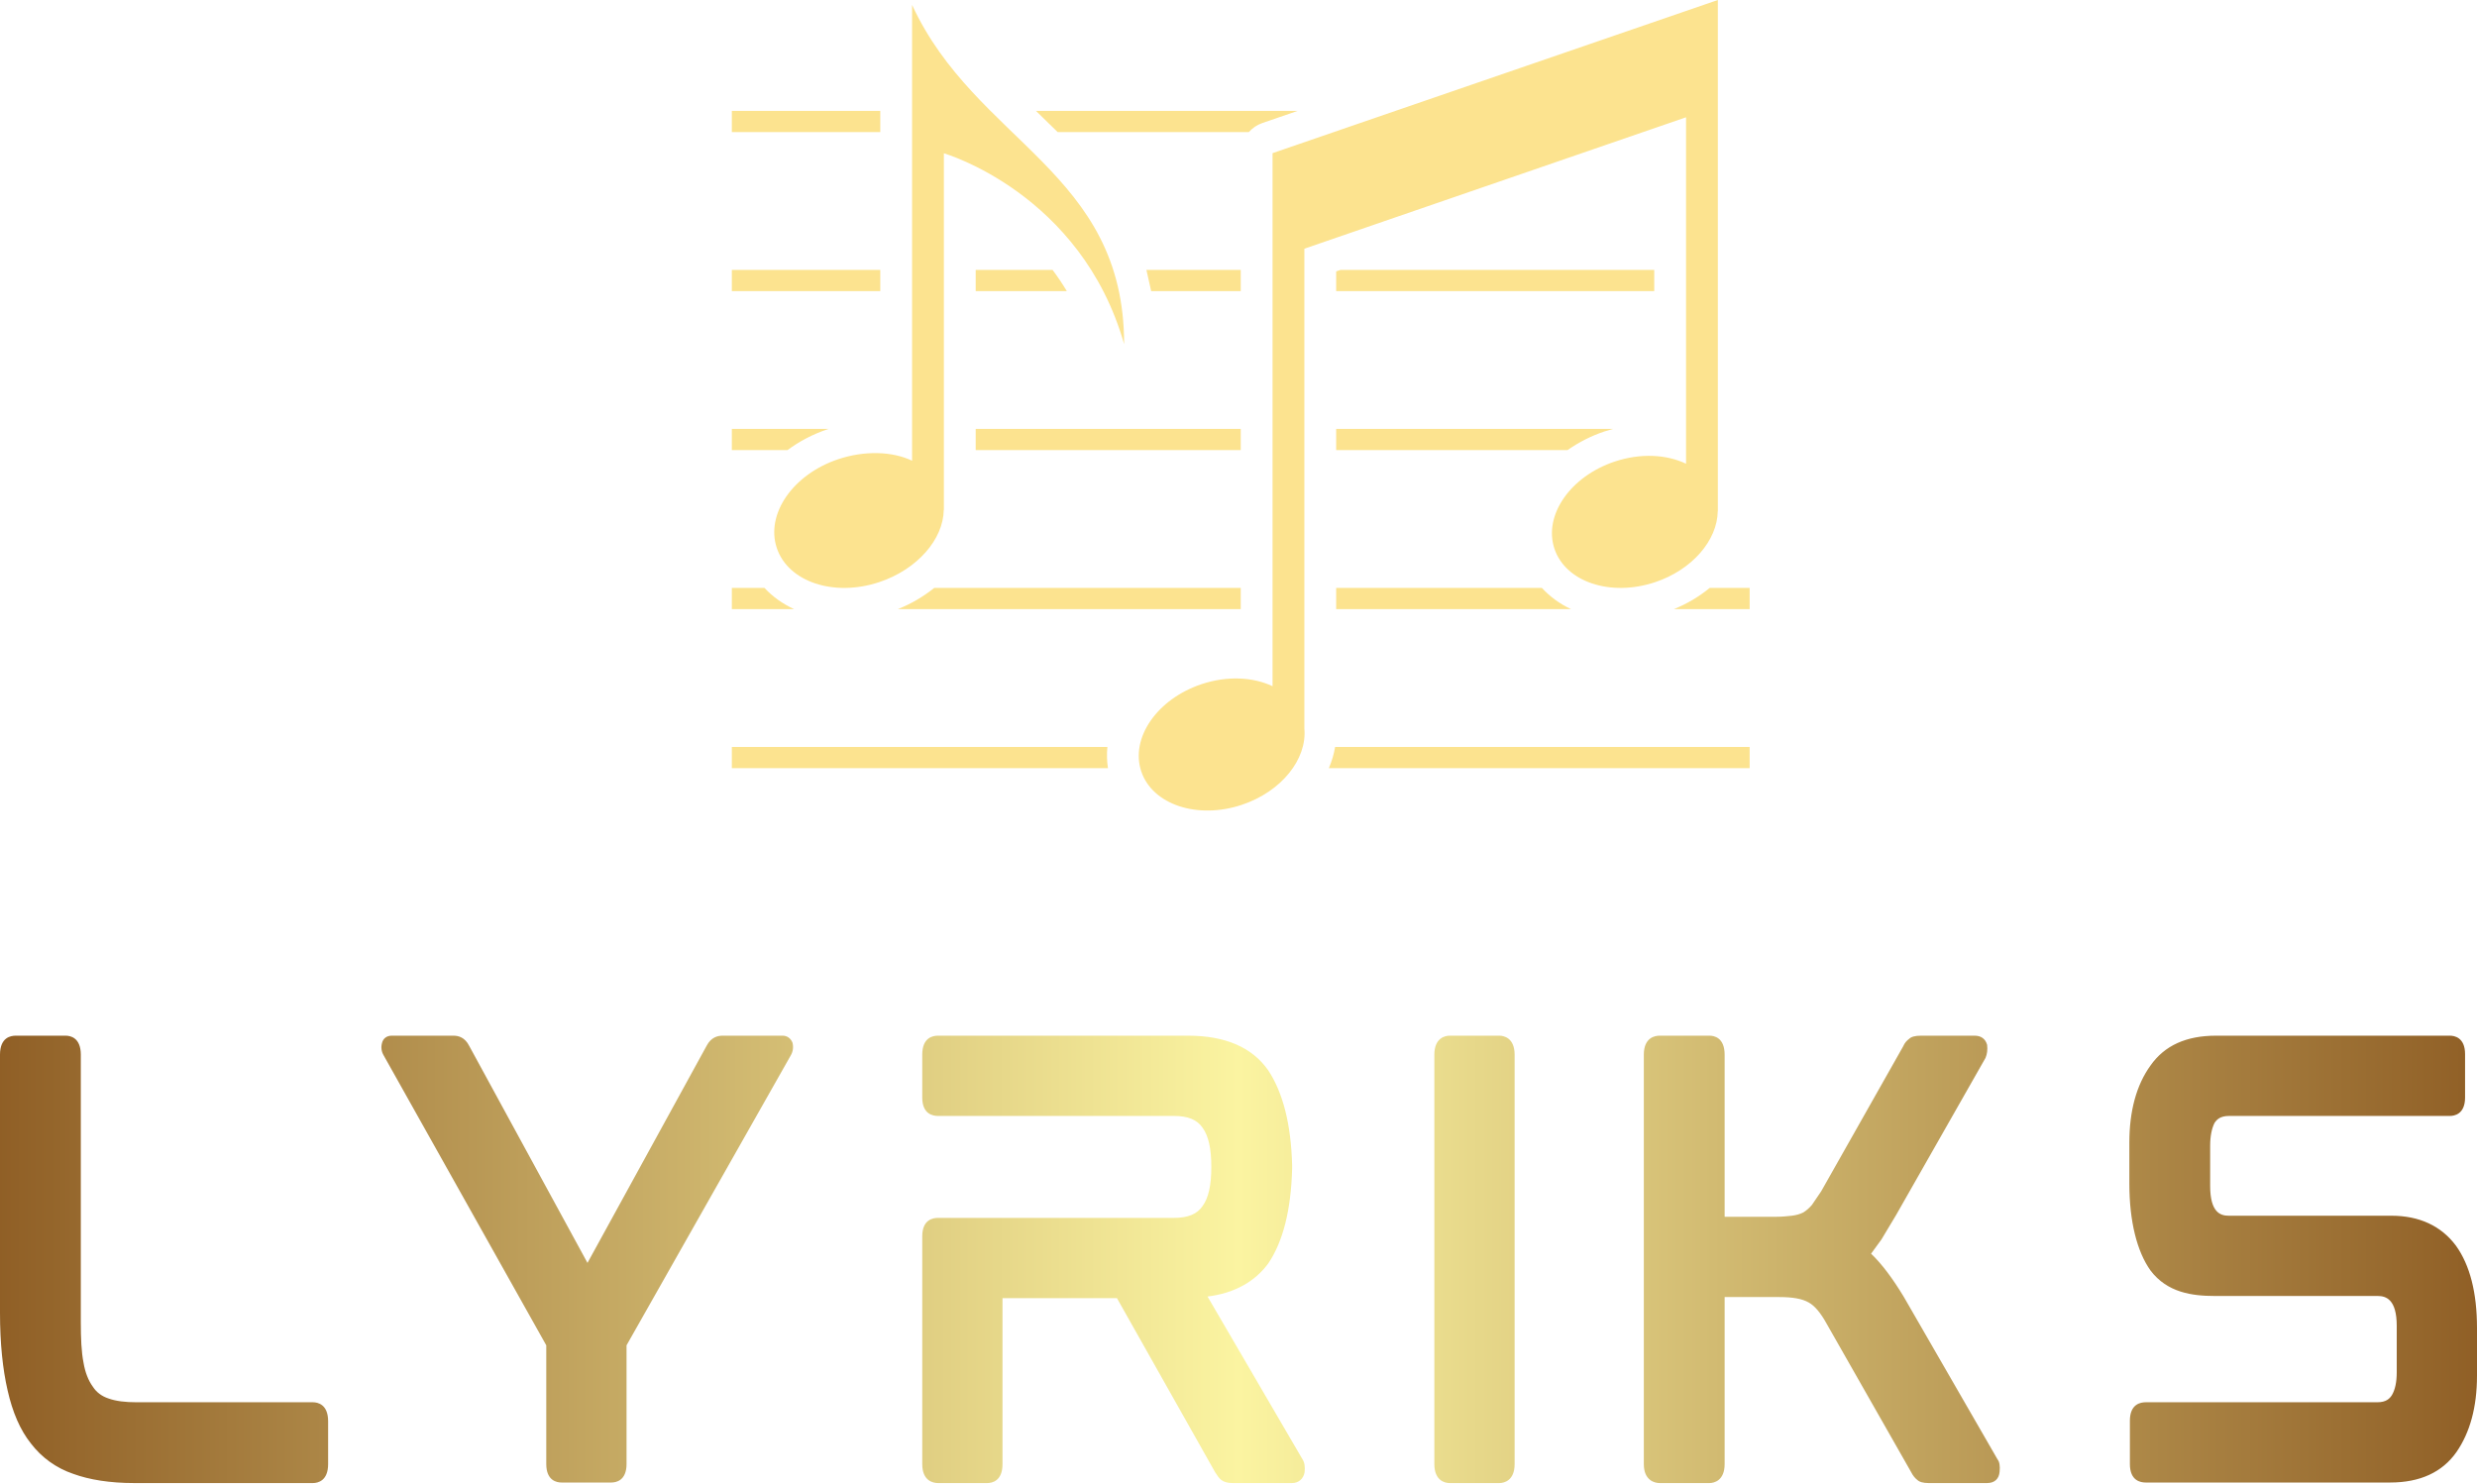
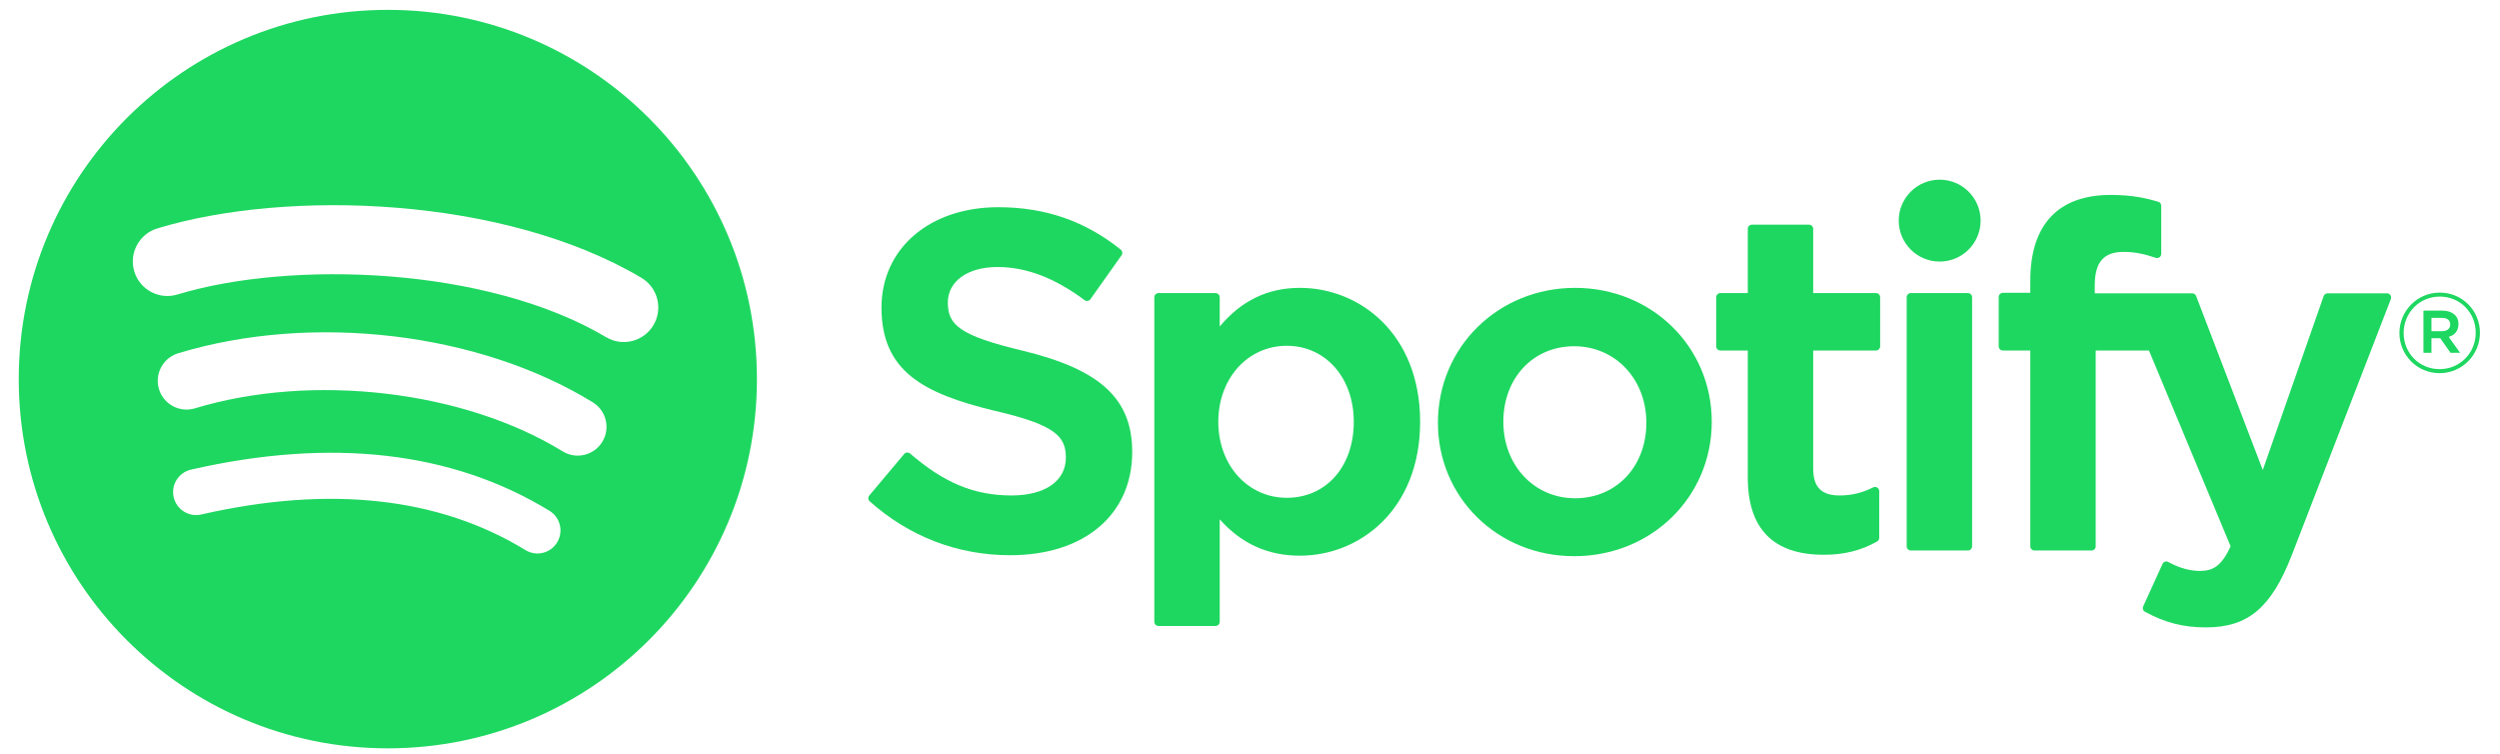
- <svg xmlns="http://www.w3.org/2000/svg" width="220" height="131.741">
-   <defs>
-     <linearGradient id="A">
-       <stop stop-color="#8f5e25" offset="0" />
-       <stop stop-color="#fbf4a1" offset=".5" />
-       <stop stop-color="#8f5e25" offset="1" />
-     </linearGradient>
-   </defs>
-   <path d="M95 8.539L53 22.986V73.27c-1.832-.864-4.27-1.001-6.694-.193-4.192 1.397-6.74 5.078-5.692 8.222s5.295 4.559 9.487 3.162c3.742-1.247 6.166-4.314 5.899-7.195V32l36-12.397v32.681c-1.835-.876-4.286-1.019-6.722-.207-4.192 1.397-6.74 5.078-5.692 8.222s5.295 4.559 9.487 3.162c3.525-1.175 5.878-3.965 5.918-6.692H95V8.539zM19 9v43c-1.869-.892-4.481-.971-6.963-.143-4.269 1.423-6.865 5.172-5.798 8.374s5.393 4.644 9.663 3.221c3.59-1.197 6.047-4.038 6.087-6.816H22V23s12.926 3.741 17 18c0-16.296-14-19-20-32zm18.423 70H2v2h35.476a7.75 7.75 0 0 1-.053-2zM98 81v-2H58.9a8.66 8.66 0 0 1-.591 2H98zM5.078 64H2v2h5.87c-1.081-.501-2.028-1.176-2.792-2zM98 66v-2h-3.769c-.978.804-2.112 1.487-3.377 2H98zm-19.599-2H59v2h22.155a8.74 8.74 0 0 1-2.754-2zM21.09 64a13.4 13.4 0 0 1-3.433 2H50v-2H21.09zM25 49h25v2H25zm-13.875 0H2v2h5.25c1.106-.825 2.395-1.508 3.839-1.99.012-.004.024-.006.036-.01zM59 51h21.822a13.5 13.5 0 0 1 3.507-1.769l.796-.231H59v2zM32.25 34H25v2h8.595c-.427-.712-.877-1.378-1.345-2zM2 34h14v2H2zm57 2h30v-2H59.406l-.406.14zm-17.449 0H50v-2h-8.898l.449 2zm-8.817-15h18.028a2.99 2.99 0 0 1 1.263-.851L55.366 19h-24.68l2.048 2zM2 19h14v2H2z" transform="matrix(.941663 0 0 .941663 63.11667 -8.040863)" fill="#fce38f" />
-   <path d="M26.28 34.08c.36 0 1.12.16 1.12 1.4v3.16c0 1.24-.76 1.4-1.12 1.4h-13.2c-1.76 0-3.28-.24-4.48-.68a6.55 6.55 0 0 1-3.12-2.24c-.8-1-1.36-2.32-1.72-3.92-.36-1.56-.56-3.48-.56-5.72V8.44c0-1.28.8-1.4 1.16-1.4h3.68c.32 0 1.12.12 1.12 1.4v19.72c0 1.2.04 2.2.2 3 .12.72.36 1.32.68 1.76.28.44.68.72 1.16.88.56.2 1.24.28 2.08.28h13zM60.929 7.04c.32 0 .6.2.72.52.08.32.04.64-.12.92l-12.12 21.4v8.76c0 1.24-.8 1.36-1.12 1.36h-3.68c-.32 0-1.12-.12-1.12-1.36v-8.76l-12-21.4a1.15 1.15 0 0 1-.12-.88c.08-.36.36-.56.72-.56h4.56c.36 0 .84.12 1.16.76l8.72 16 8.8-16.04c.32-.6.8-.72 1.16-.72h4.44zm38.329 31.24c.16.24.2.56.16.96-.08.48-.44.8-.92.8h-4.4c-.36 0-.64-.08-.84-.24-.16-.12-.28-.32-.44-.56l-7.24-12.84h-8.44v12.24c0 1.24-.76 1.4-1.12 1.4h-3.64c-.36 0-1.16-.16-1.16-1.4v-16.8c0-1.24.8-1.36 1.16-1.36h17.4c1.04 0 1.72-.28 2.12-.88.44-.6.64-1.56.64-2.88s-.2-2.28-.64-2.88c-.4-.6-1.08-.88-2.12-.88h-17.4c-.36 0-1.16-.12-1.16-1.36V8.44c0-1.28.8-1.4 1.16-1.4h18.44c2.72 0 4.72.84 5.92 2.56 1.08 1.64 1.68 3.96 1.76 7v.24c-.08 3.08-.68 5.4-1.76 7-1 1.36-2.52 2.2-4.48 2.44zm14.529-31.24c.32 0 1.12.16 1.12 1.4v30.2c0 1.24-.8 1.4-1.12 1.4h-3.68c-.32 0-1.12-.16-1.12-1.4V8.44c0-1.24.8-1.4 1.12-1.4h3.68zm29.809 19.24l6.92 12c.16.2.2.52.16.92-.04.52-.36.84-.92.84h-4.32c-.4 0-.68-.08-.84-.24-.16-.12-.32-.32-.44-.56l-6.24-10.96c-.44-.8-.88-1.32-1.32-1.56-.48-.28-1.2-.4-2.16-.4h-4.04v12.32c0 1.24-.8 1.4-1.12 1.4h-3.68c-.32 0-1.16-.16-1.16-1.4V8.44c0-1.28.84-1.4 1.16-1.4h3.68c.32 0 1.12.12 1.12 1.4V20.4h3.68c.52 0 .96-.04 1.28-.08s.6-.12.84-.24c.2-.12.44-.32.64-.56l.68-1 6.04-10.68c.12-.28.28-.44.44-.56.16-.16.44-.24.88-.24h3.96c.48 0 .8.24.92.68.04.36 0 .68-.12.96l-6.6 11.6-1.08 1.8-.76 1.04c.8.76 1.6 1.84 2.4 3.16zm35.969-5.96c2.08 0 3.68.76 4.76 2.2 1.04 1.44 1.56 3.48 1.56 6.08v3.52c0 2.32-.52 4.2-1.52 5.64-1.04 1.48-2.68 2.24-4.88 2.24h-18.04c-.36 0-1.16-.12-1.16-1.36v-3.2c0-1.24.8-1.36 1.16-1.36h17.08c.68 0 .92-.28 1.08-.52.24-.4.36-.96.36-1.68v-3.44c0-1.96-.8-2.2-1.4-2.2h-12c-1.68 0-3.52-.24-4.76-1.88-1-1.4-1.56-3.64-1.56-6.4v-3.04c0-2.32.52-4.24 1.56-5.68 1.04-1.48 2.64-2.2 4.84-2.2h17.24c.32 0 1.12.12 1.12 1.36v3.2c0 1.24-.8 1.36-1.12 1.36h-16.28c-.68 0-.92.28-1.08.52-.2.4-.32.96-.32 1.68v2.96c0 1.96.76 2.2 1.36 2.2h12z" transform="matrix(1.204259 0 0 1.204259 -3.853629 83.52203)" fill="url(#A)" />
+ <svg xmlns="http://www.w3.org/2000/svg" height="100%" style="fill-rule:evenodd;clip-rule:evenodd;stroke-linejoin:round;stroke-miterlimit:2;" version="1.1" viewBox="0 0 567 171" width="100%" xml:space="preserve">
+   <g>
+     <path d="M137.532,76.477C110.538,60.446 66.012,58.972 40.243,66.794C36.104,68.049 31.728,65.713 30.475,61.575C29.22,57.434 31.554,53.061 35.695,51.803C65.277,42.824 114.451,44.559 145.527,63.006C149.25,65.215 150.471,70.022 148.264,73.738C146.056,77.46 141.245,78.687 137.532,76.477ZM136.648,100.221C134.755,103.294 130.737,104.257 127.668,102.371C105.163,88.538 70.845,84.53 44.22,92.612C40.768,93.656 37.121,91.709 36.072,88.263C35.032,84.81 36.979,81.17 40.426,80.12C70.841,70.89 108.652,75.36 134.5,91.245C137.569,93.135 138.535,97.155 136.648,100.221ZM126.401,123.024C124.897,125.491 121.683,126.265 119.225,124.761C99.559,112.742 74.807,110.027 45.657,116.686C42.848,117.33 40.048,115.569 39.408,112.761C38.764,109.952 40.518,107.153 43.333,106.512C75.233,99.22 102.597,102.358 124.67,115.846C127.131,117.349 127.906,120.564 126.401,123.024ZM87.995,2.237C41.746,2.237 4.252,39.73 4.252,85.979C4.252,132.232 41.746,169.723 87.995,169.723C134.247,169.723 171.739,132.232 171.739,85.979C171.739,39.73 134.247,2.237 87.995,2.237Z" style="fill:rgb(30,215,96);fill-rule:nonzero;" />
+     <path d="M232.089,79.547C217.63,76.098 215.055,73.678 215.055,68.594C215.055,63.79 219.579,60.557 226.305,60.557C232.825,60.557 239.289,63.013 246.068,68.067C246.273,68.219 246.53,68.281 246.783,68.241C247.036,68.203 247.259,68.064 247.408,67.855L254.468,57.903C254.758,57.493 254.679,56.928 254.288,56.615C246.221,50.141 237.137,46.994 226.519,46.994C210.907,46.994 200.002,56.363 200.002,69.768C200.002,84.144 209.409,89.233 225.665,93.162C239.501,96.349 241.836,99.019 241.836,103.792C241.836,109.081 237.114,112.369 229.515,112.369C221.076,112.369 214.191,109.526 206.49,102.857C206.299,102.693 206.037,102.617 205.795,102.631C205.541,102.652 205.308,102.77 205.146,102.965L197.23,112.386C196.898,112.777 196.94,113.361 197.323,113.699C206.284,121.698 217.303,125.924 229.195,125.924C246.018,125.924 256.889,116.731 256.889,102.504C256.889,90.481 249.705,83.831 232.089,79.547Z" style="fill:rgb(30,215,96);fill-rule:nonzero;" />
+     <path d="M307.162,95.662C307.162,105.814 300.908,112.899 291.953,112.899C283.1,112.899 276.422,105.492 276.422,95.662C276.422,85.832 283.1,78.424 291.953,78.424C300.764,78.424 307.162,85.672 307.162,95.662ZM294.95,65.287C287.658,65.287 281.677,68.158 276.745,74.043L276.745,67.419C276.745,66.897 276.321,66.471 275.798,66.471L262.852,66.471C262.329,66.471 261.906,66.897 261.906,67.419L261.906,141.021C261.906,141.544 262.329,141.97 262.852,141.97L275.798,141.97C276.321,141.97 276.745,141.544 276.745,141.021L276.745,117.789C281.678,123.325 287.66,126.029 294.95,126.029C308.499,126.029 322.215,115.599 322.215,95.662C322.215,75.719 308.499,65.287 294.95,65.287Z" style="fill:rgb(30,215,96);fill-rule:nonzero;" />
+     <path d="M357.373,113.005C348.092,113.005 341.095,105.548 341.095,95.662C341.095,85.733 347.85,78.528 357.159,78.528C366.5,78.528 373.544,85.985 373.544,95.878C373.544,105.805 366.743,113.005 357.373,113.005ZM357.373,65.287C339.924,65.287 326.254,78.723 326.254,95.878C326.254,112.847 339.83,126.142 357.159,126.142C374.67,126.142 388.382,112.751 388.382,95.662C388.382,78.628 374.764,65.287 357.373,65.287Z" style="fill:rgb(30,215,96);fill-rule:nonzero;" />
+     <path d="M425.644,66.471L411.397,66.471L411.397,51.904C411.397,51.382 410.975,50.956 410.452,50.956L397.507,50.956C396.983,50.956 396.557,51.382 396.557,51.904L396.557,66.471L390.332,66.471C389.81,66.471 389.389,66.897 389.389,67.419L389.389,78.546C389.389,79.069 389.81,79.495 390.332,79.495L396.557,79.495L396.557,108.286C396.557,119.921 402.348,125.82 413.769,125.82C418.413,125.82 422.266,124.861 425.897,122.802C426.192,122.637 426.376,122.319 426.376,121.981L426.376,111.385C426.376,111.058 426.205,110.75 425.926,110.578C425.644,110.401 425.293,110.392 425.004,110.535C422.51,111.79 420.099,112.369 417.404,112.369C413.251,112.369 411.397,110.484 411.397,106.257L411.397,79.495L425.644,79.495C426.167,79.495 426.588,79.069 426.588,78.546L426.588,67.419C426.588,66.897 426.167,66.471 425.644,66.471Z" style="fill:rgb(30,215,96);fill-rule:nonzero;" />
+     <path d="M475.281,66.527L475.281,64.738C475.281,59.475 477.299,57.128 481.825,57.128C484.524,57.128 486.692,57.665 489.12,58.474C489.419,58.568 489.731,58.521 489.974,58.343C490.224,58.164 490.365,57.877 490.365,57.573L490.365,46.663C490.365,46.246 490.097,45.876 489.696,45.754C487.131,44.991 483.849,44.207 478.935,44.207C466.976,44.207 460.656,50.942 460.656,63.674L460.656,66.414L454.436,66.414C453.914,66.414 453.486,66.84 453.486,67.363L453.486,78.546C453.486,79.069 453.914,79.495 454.436,79.495L460.656,79.495L460.656,123.904C460.656,124.427 461.078,124.852 461.6,124.852L474.546,124.852C475.069,124.852 475.495,124.427 475.495,123.904L475.495,79.495L487.583,79.495L506.1,123.892C503.998,128.557 501.931,129.485 499.109,129.485C496.828,129.485 494.426,128.804 491.97,127.46C491.739,127.333 491.466,127.312 491.216,127.389C490.969,127.477 490.761,127.66 490.656,127.901L486.268,137.528C486.059,137.983 486.237,138.517 486.675,138.753C491.256,141.234 495.392,142.293 500.502,142.293C510.062,142.293 515.346,137.839 520.005,125.859L542.466,67.82C542.578,67.528 542.545,67.198 542.366,66.939C542.188,66.682 541.901,66.527 541.587,66.527L528.109,66.527C527.706,66.527 527.344,66.784 527.212,67.163L513.405,106.6L498.282,67.137C498.144,66.77 497.791,66.527 497.398,66.527L475.281,66.527Z" style="fill:rgb(30,215,96);fill-rule:nonzero;" />
+     <path d="M446.505,66.471L433.558,66.471C433.035,66.471 432.61,66.897 432.61,67.419L432.61,123.904C432.61,124.427 433.035,124.852 433.558,124.852L446.505,124.852C447.027,124.852 447.453,124.427 447.453,123.904L447.453,67.419C447.453,66.897 447.027,66.471 446.505,66.471Z" style="fill:rgb(30,215,96);fill-rule:nonzero;" />
+     <path d="M440.097,40.752C434.969,40.752 430.806,44.904 430.806,50.033C430.806,55.165 434.969,59.322 440.097,59.322C445.224,59.322 449.382,55.165 449.382,50.033C449.382,44.904 445.224,40.752 440.097,40.752Z" style="fill:rgb(30,215,96);fill-rule:nonzero;" />
+     <path d="M554.049,72.089L551.677,72.089L551.677,75.114L554.049,75.114C555.233,75.114 555.94,74.535 555.94,73.601C555.94,72.617 555.233,72.089 554.049,72.089ZM555.587,76.404L558.164,80.013L555.991,80.013L553.671,76.703L551.677,76.703L551.677,80.013L549.858,80.013L549.858,70.449L554.123,70.449C556.344,70.449 557.806,71.586 557.806,73.499C557.806,75.067 556.9,76.025 555.587,76.404ZM553.567,67.266C548.9,67.266 545.368,70.976 545.368,75.519C545.368,80.06 548.875,83.72 553.519,83.72C558.185,83.72 561.72,80.013 561.72,75.467C561.72,70.927 558.211,67.266 553.567,67.266ZM553.519,84.631C548.395,84.631 544.408,80.516 544.408,75.519C544.408,70.522 548.447,66.36 553.567,66.36C558.69,66.36 562.678,70.474 562.678,75.467C562.678,80.465 558.642,84.631 553.519,84.631Z" style="fill:rgb(30,215,96);fill-rule:nonzero;" />
+   </g>
</svg>
